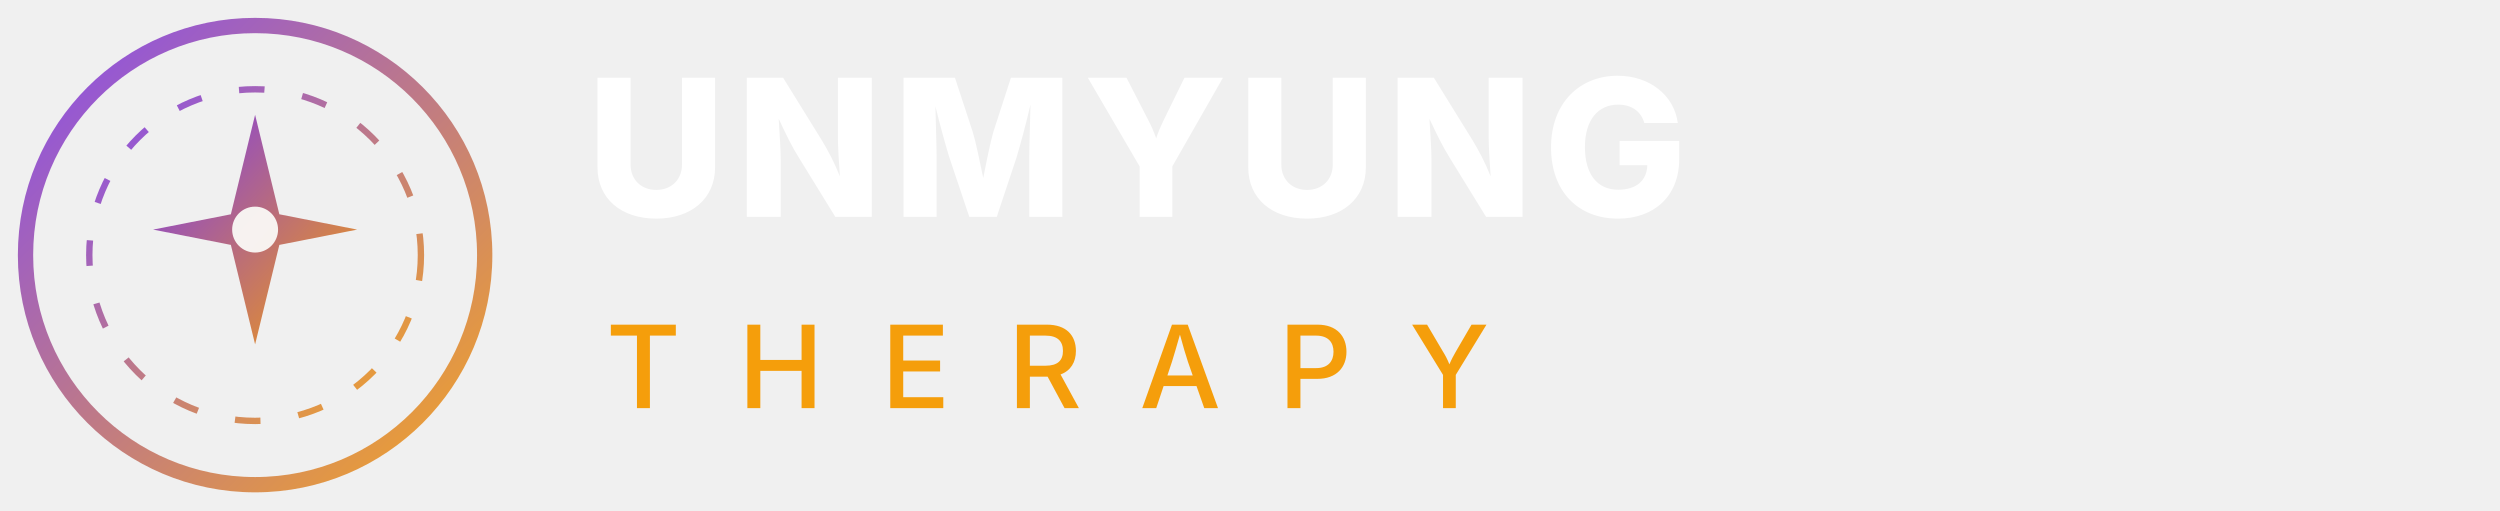
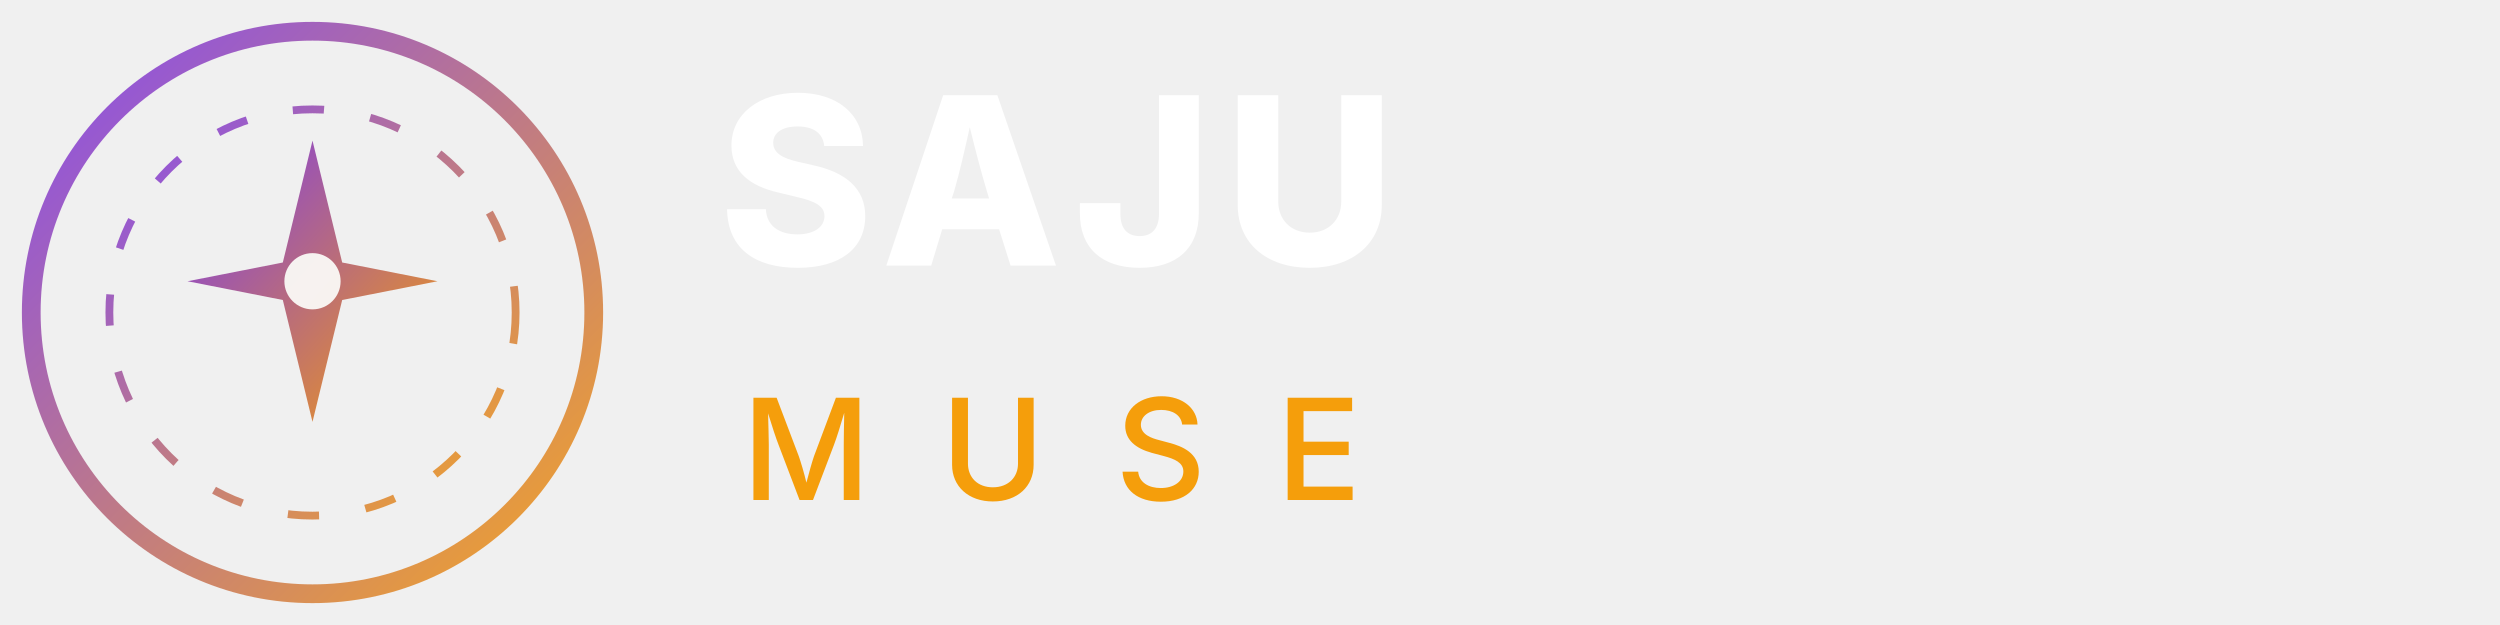
- <svg xmlns="http://www.w3.org/2000/svg" viewBox="0 0 196 40" fill="none">
+ <svg xmlns="http://www.w3.org/2000/svg" viewBox="0 0 160 40" fill="none">
  <defs>
    <linearGradient id="emblemGrad" x1="0" y1="0" x2="1" y2="1">
      <stop offset="0%" stop-color="#7C3AED" />
      <stop offset="100%" stop-color="#F59E0B" />
    </linearGradient>
    <linearGradient id="ringGrad" x1="0" y1="0" x2="1" y2="1">
      <stop offset="0%" stop-color="#7C3AED" stop-opacity="0.9" />
      <stop offset="100%" stop-color="#F59E0B" stop-opacity="0.9" />
    </linearGradient>
  </defs>
  <circle cx="20" cy="20" r="18" stroke="url(#ringGrad)" stroke-width="1.2" />
  <circle cx="20" cy="20" r="13" stroke="url(#ringGrad)" stroke-width="0.5" stroke-dasharray="2 3" />
  <path d="M20 9 L21.9 16.8 L28 18 L21.9 19.2 L20 27 L18.1 19.2 L12 18 L18.1 16.8 Z" fill="url(#emblemGrad)" />
  <circle cx="20" cy="18" r="1.8" fill="#FAF9F6" opacity="0.95" />
-   <text x="46" y="17" font-family="Pretendard, Inter, -apple-system, sans-serif" font-size="15" font-weight="800" fill="#FFFFFF" letter-spacing="0.8">UNMYUNG</text>
-   <text x="47.5" y="32" font-family="Pretendard, Inter, -apple-system, sans-serif" font-size="9" font-weight="500" fill="#F59E0B" letter-spacing="4.5">THERAPY</text>
+   <text x="46" y="17" font-family="Pretendard, Inter, -apple-system, sans-serif" font-size="15" font-weight="800" fill="#FFFFFF" letter-spacing="0.8">SAJU</text>
+   <text x="47.5" y="32" font-family="Pretendard, Inter, -apple-system, sans-serif" font-size="9" font-weight="500" fill="#F59E0B" letter-spacing="4.5">MUSE</text>
</svg>
